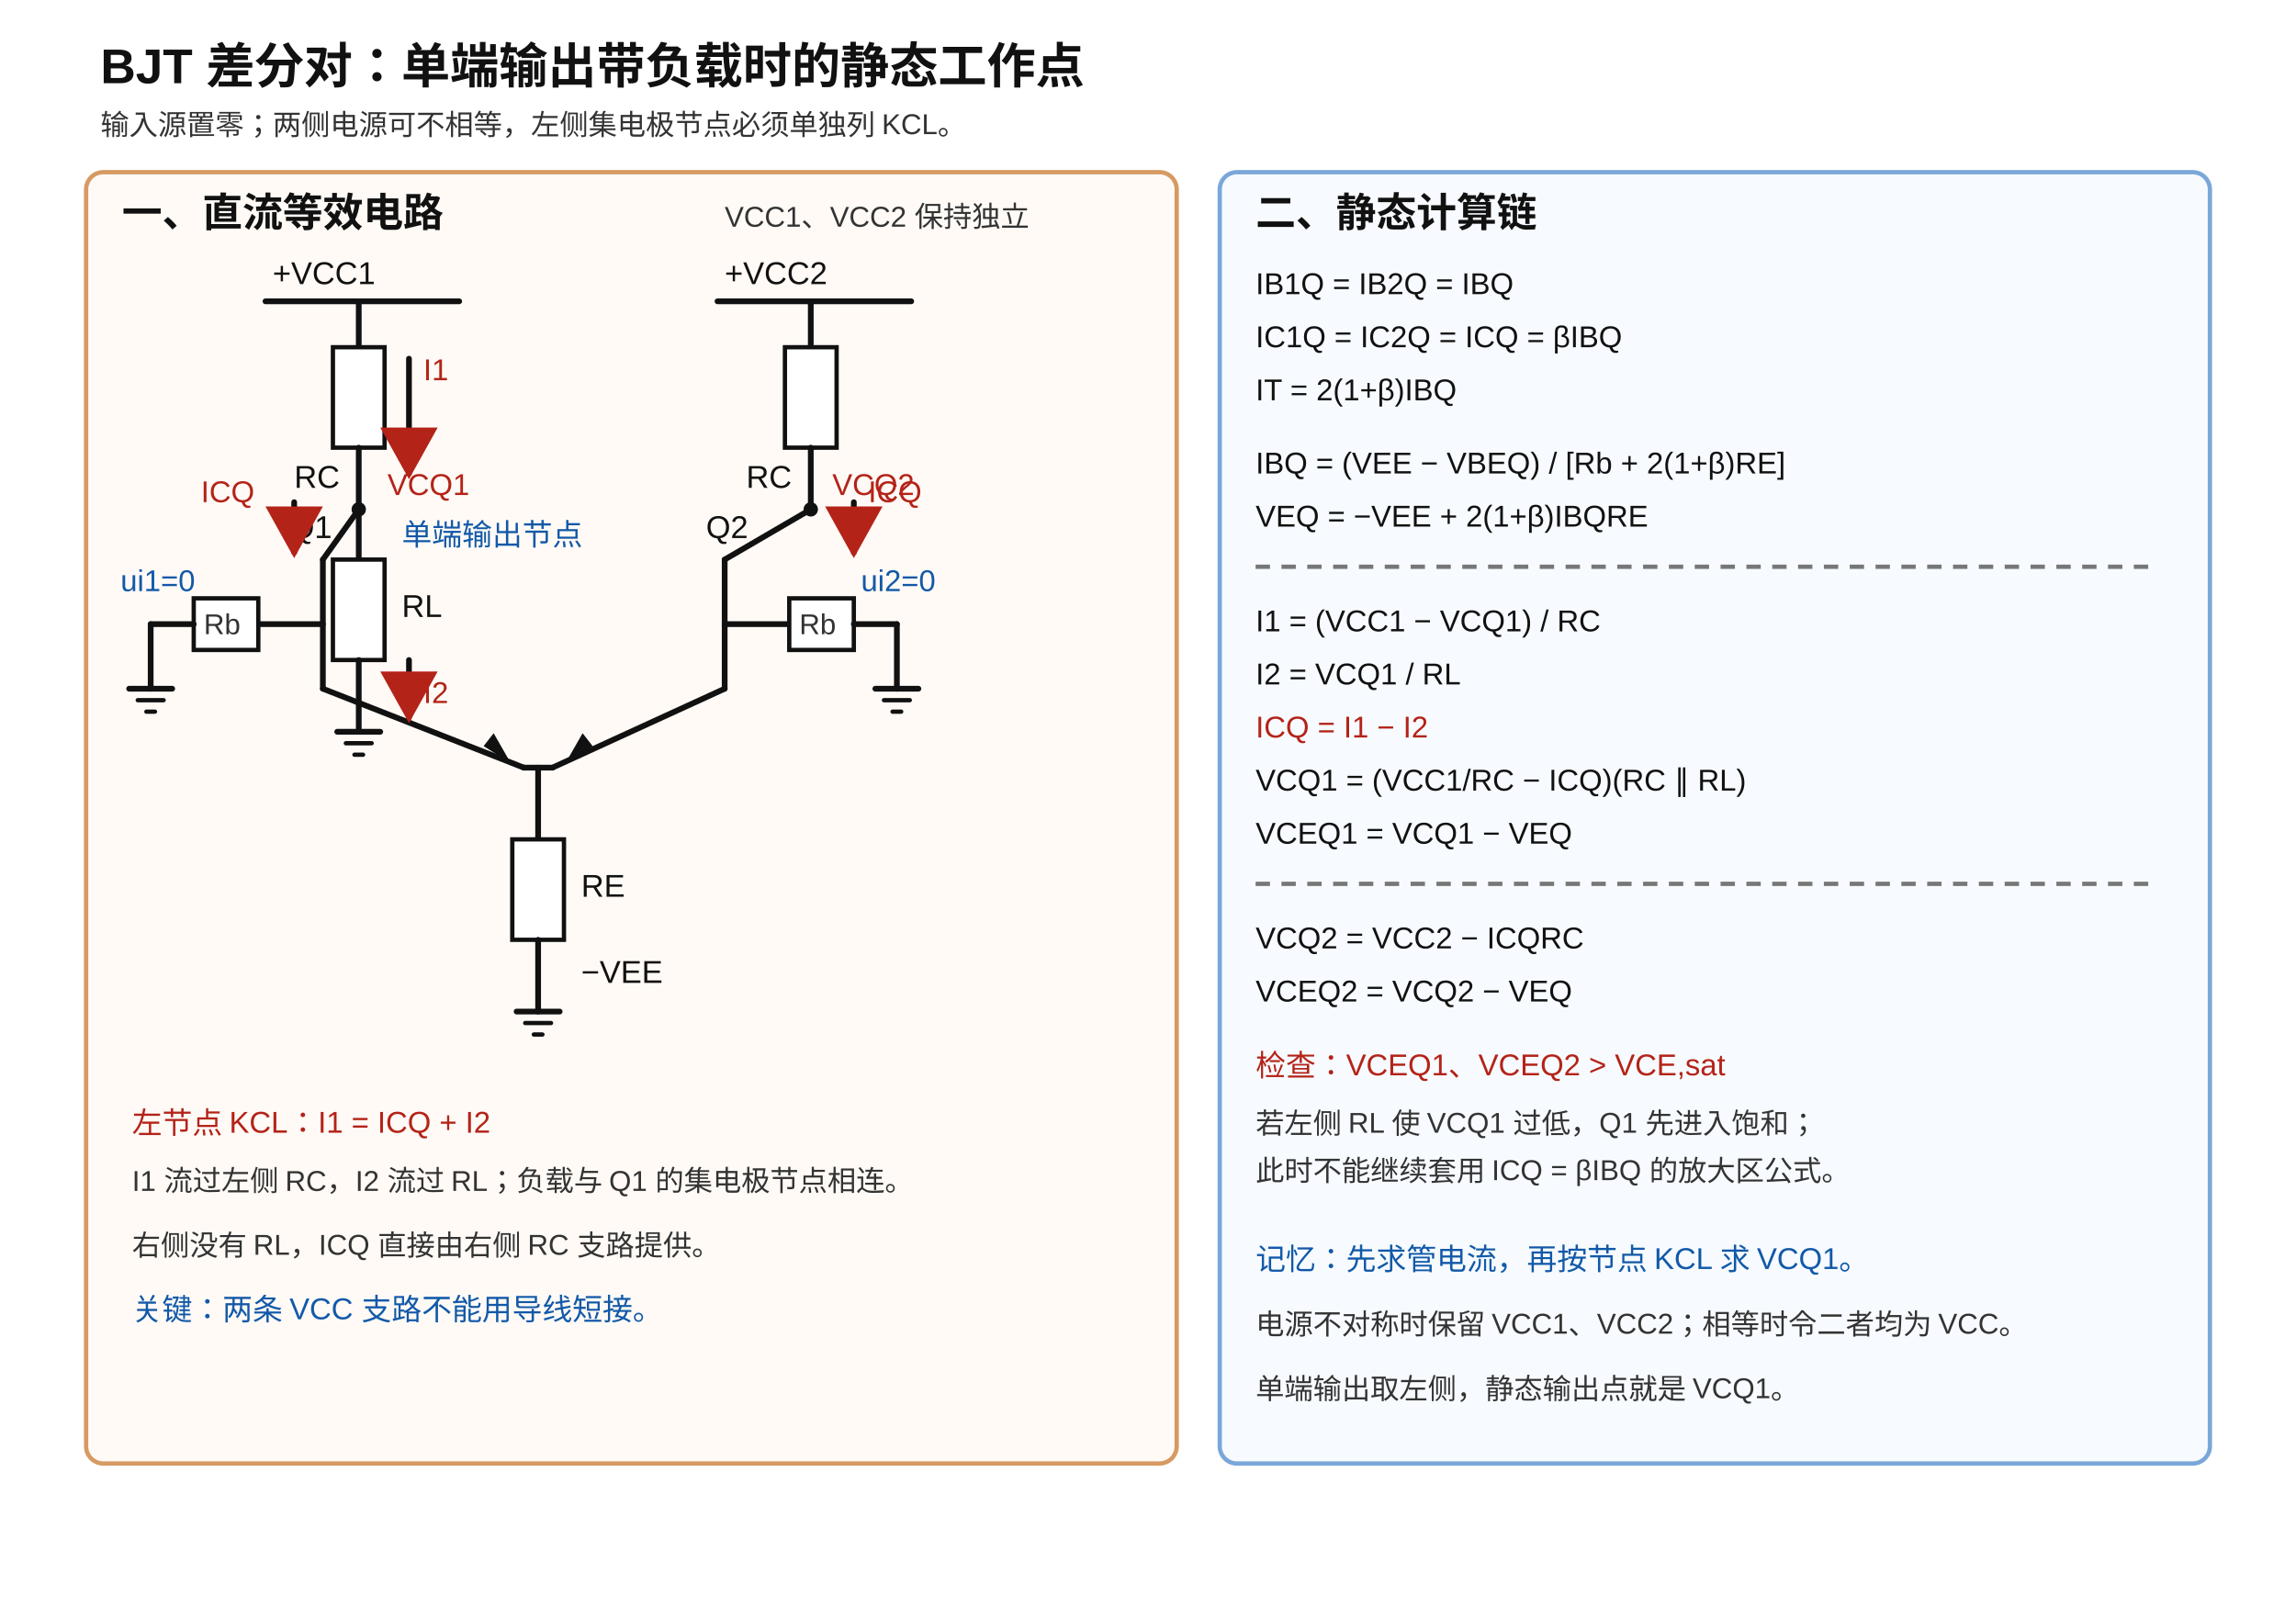
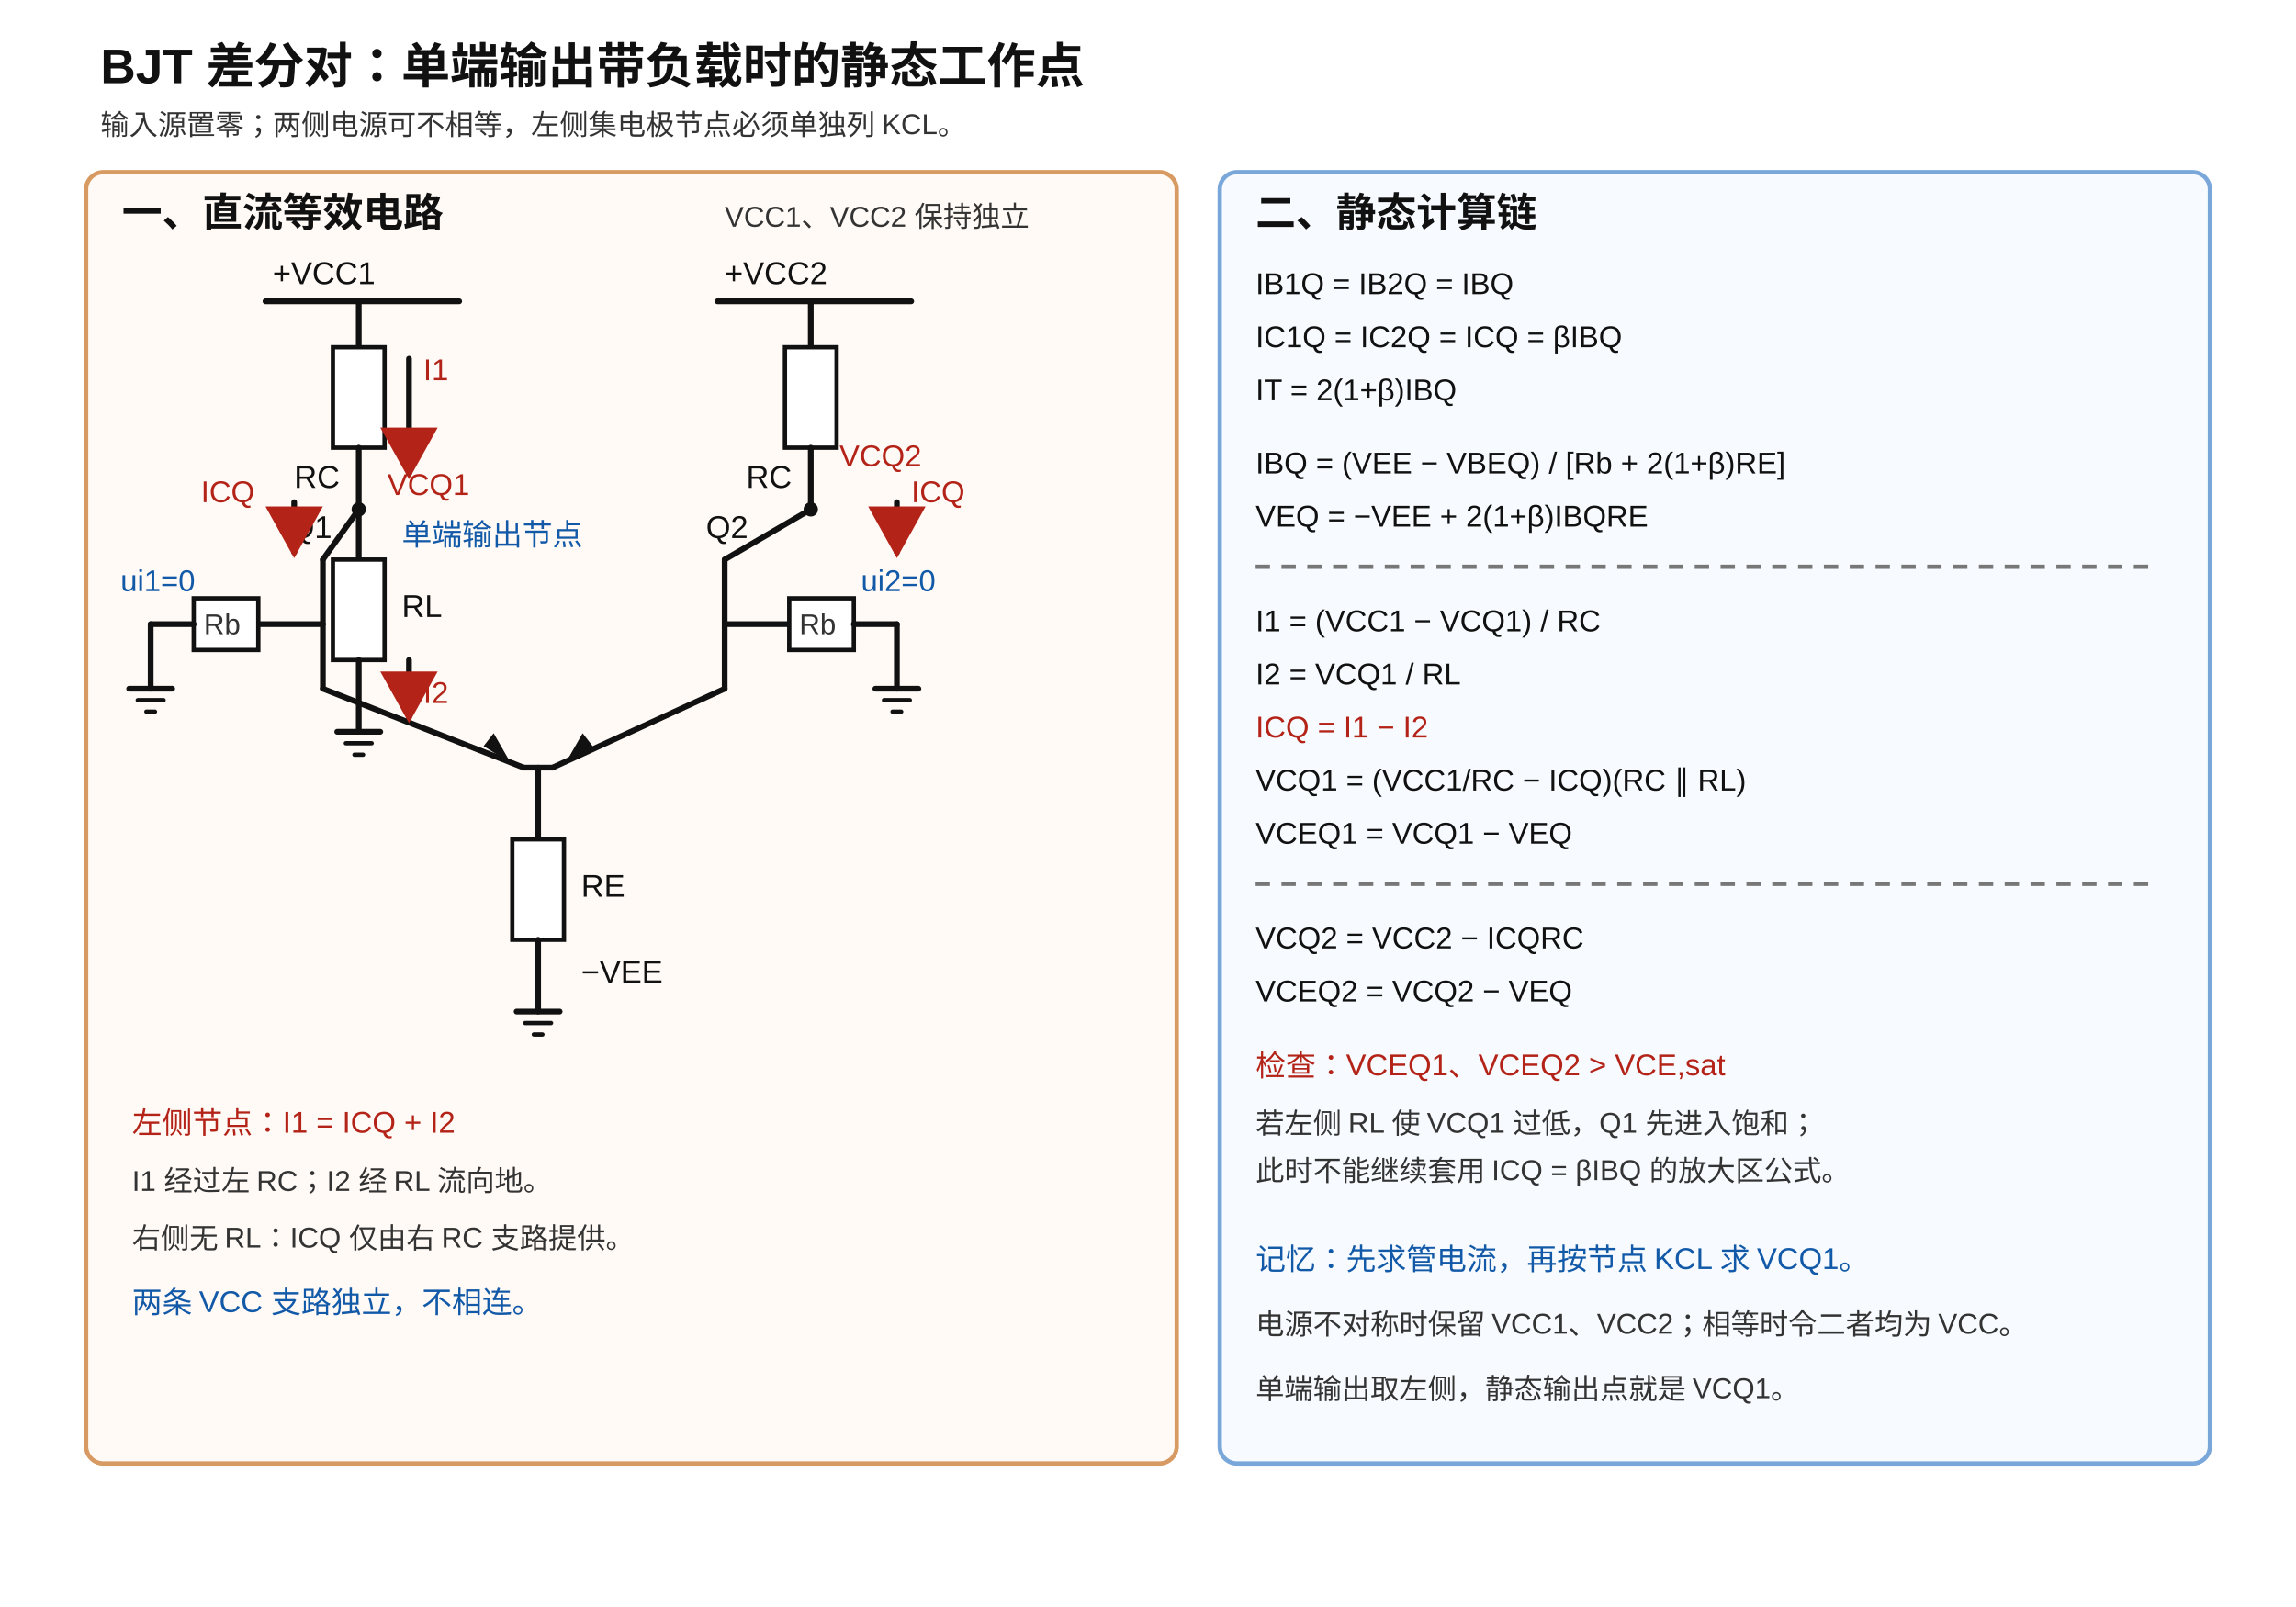
<svg xmlns="http://www.w3.org/2000/svg" width="1600" height="1120" viewBox="0 0 1600 1120">
  <defs>
    <marker id="redArrow" markerWidth="10" markerHeight="10" refX="8" refY="5" orient="auto">
      <path d="M0,0 L9,5 L0,10 Z" fill="#b42318" />
    </marker>
  </defs>
  <rect width="1600" height="1120" fill="#ffffff" />
  <style>
    .wire { stroke:#111111; stroke-width:4; fill:none; stroke-linecap:round; stroke-linejoin:round; }
    .thin { stroke:#111111; stroke-width:3; fill:none; stroke-linecap:round; stroke-linejoin:round; }
    .dash { stroke:#777777; stroke-width:3; fill:none; stroke-dasharray:10 8; }
    .title { font-family:Arial,"PingFang SC","Microsoft YaHei",sans-serif; font-size:34px; font-weight:700; fill:#111111; }
    .panel { font-family:Arial,"PingFang SC","Microsoft YaHei",sans-serif; font-size:28px; font-weight:700; fill:#111111; }
    .label { font-family:Arial,"PingFang SC","Microsoft YaHei",sans-serif; font-size:22px; fill:#111111; }
    .small { font-family:Arial,"PingFang SC","Microsoft YaHei",sans-serif; font-size:20px; fill:#333333; }
    .formula { font-family:Arial,"PingFang SC","Microsoft YaHei",sans-serif; font-size:21px; fill:#111111; }
    .red { font-family:Arial,"PingFang SC","Microsoft YaHei",sans-serif; font-size:21px; fill:#b42318; }
    .blue { font-family:Arial,"PingFang SC","Microsoft YaHei",sans-serif; font-size:21px; fill:#1259a8; }
    .box { fill:#ffffff; stroke:#111111; stroke-width:3; }
  </style>
  <text x="70" y="58" class="title">BJT 差分对：单端输出带负载时的静态工作点</text>
  <text x="70" y="94" class="small">输入源置零；两侧电源可不相等，左侧集电极节点必须单独列 KCL。</text>
  <rect x="60" y="120" width="760" height="900" rx="12" fill="#fffaf6" stroke="#d69a62" stroke-width="3" />
  <text x="85" y="158" class="panel">一、直流等效电路</text>
  <text x="505" y="158" class="small">VCC1、VCC2 保持独立</text>
  <line x1="185" y1="210" x2="320" y2="210" class="wire" />
  <text x="190" y="198" class="label">+VCC1</text>
  <line x1="250" y1="210" x2="250" y2="242" class="wire" />
  <rect x="232" y="242" width="36" height="70" class="box" />
  <line x1="250" y1="312" x2="250" y2="355" class="wire" />
  <text x="205" y="340" class="label">RC</text>
  <line x1="500" y1="210" x2="635" y2="210" class="wire" />
  <text x="505" y="198" class="label">+VCC2</text>
  <line x1="565" y1="210" x2="565" y2="242" class="wire" />
  <rect x="547" y="242" width="36" height="70" class="box" />
  <line x1="565" y1="312" x2="565" y2="355" class="wire" />
  <text x="520" y="340" class="label">RC</text>
  <line x1="225" y1="390" x2="225" y2="480" class="wire" />
  <line x1="225" y1="390" x2="250" y2="355" class="wire" />
  <line x1="225" y1="480" x2="365" y2="535" class="wire" />
  <polygon points="356,532 337,520 344,511" fill="#111111" />
  <circle cx="250" cy="355" r="5" fill="#111111" />
  <text x="202" y="375" class="label">Q1</text>
  <text x="270" y="345" class="red">VCQ1</text>
  <line x1="505" y1="390" x2="505" y2="480" class="wire" />
  <line x1="505" y1="390" x2="565" y2="355" class="wire" />
  <line x1="505" y1="480" x2="385" y2="535" class="wire" />
  <polygon points="394,532 413,520 406,511" fill="#111111" />
  <circle cx="565" cy="355" r="5" fill="#111111" />
  <text x="492" y="375" class="label">Q2</text>
-   <text x="580" y="345" class="red">VCQ2</text>
+   <text x="585" y="325" class="red">VCQ2</text>
  <line x1="225" y1="435" x2="180" y2="435" class="wire" />
  <rect x="135" y="417" width="45" height="36" class="box" />
  <text x="142" y="442" class="small">Rb</text>
  <line x1="135" y1="435" x2="105" y2="435" class="wire" />
  <line x1="105" y1="435" x2="105" y2="480" class="wire" />
  <line x1="90" y1="480" x2="120" y2="480" class="wire" />
  <line x1="96" y1="488" x2="114" y2="488" class="thin" />
  <line x1="102" y1="496" x2="108" y2="496" class="thin" />
  <text x="84" y="412" class="blue">ui1=0</text>
  <line x1="505" y1="435" x2="550" y2="435" class="wire" />
  <rect x="550" y="417" width="45" height="36" class="box" />
  <text x="557" y="442" class="small">Rb</text>
  <line x1="595" y1="435" x2="625" y2="435" class="wire" />
  <line x1="625" y1="435" x2="625" y2="480" class="wire" />
  <line x1="610" y1="480" x2="640" y2="480" class="wire" />
  <line x1="616" y1="488" x2="634" y2="488" class="thin" />
  <line x1="622" y1="496" x2="628" y2="496" class="thin" />
  <text x="600" y="412" class="blue">ui2=0</text>
  <line x1="250" y1="355" x2="250" y2="390" class="wire" />
  <rect x="232" y="390" width="36" height="70" class="box" />
  <text x="280" y="430" class="label">RL</text>
  <line x1="250" y1="460" x2="250" y2="510" class="wire" />
  <line x1="235" y1="510" x2="265" y2="510" class="wire" />
  <line x1="241" y1="518" x2="259" y2="518" class="thin" />
  <line x1="247" y1="526" x2="253" y2="526" class="thin" />
  <text x="280" y="380" class="blue">单端输出节点</text>
  <line x1="365" y1="535" x2="385" y2="535" class="wire" />
  <line x1="375" y1="535" x2="375" y2="585" class="wire" />
  <rect x="357" y="585" width="36" height="70" class="box" />
  <text x="405" y="625" class="label">RE</text>
  <line x1="375" y1="655" x2="375" y2="705" class="wire" />
  <line x1="360" y1="705" x2="390" y2="705" class="wire" />
  <line x1="366" y1="713" x2="384" y2="713" class="thin" />
  <line x1="372" y1="721" x2="378" y2="721" class="thin" />
  <text x="405" y="685" class="label">−VEE</text>
  <line x1="285" y1="250" x2="285" y2="330" class="wire" marker-end="url(#redArrow)" />
  <text x="295" y="265" class="red">I1</text>
  <line x1="285" y1="460" x2="285" y2="500" class="wire" marker-end="url(#redArrow)" />
  <text x="295" y="490" class="red">I2</text>
  <line x1="205" y1="350" x2="205" y2="385" class="wire" marker-end="url(#redArrow)" />
  <text x="140" y="350" class="red">ICQ</text>
-   <line x1="595" y1="350" x2="595" y2="385" class="wire" marker-end="url(#redArrow)" />
-   <text x="605" y="350" class="red">ICQ</text>
-   <text x="92" y="790" class="red">左节点 KCL：I1 = ICQ + I2</text>
-   <text x="92" y="830" class="small">I1 流过左侧 RC，I2 流过 RL；负载与 Q1 的集电极节点相连。</text>
-   <text x="92" y="875" class="small">右侧没有 RL，ICQ 直接由右侧 RC 支路提供。</text>
-   <text x="92" y="920" class="blue">关键：两条 VCC 支路不能用导线短接。</text>
+   <line x1="625" y1="350" x2="625" y2="385" class="wire" marker-end="url(#redArrow)" />
+   <text x="635" y="350" class="red">ICQ</text>
+   <text x="92" y="790" class="red">左侧节点：I1 = ICQ + I2</text>
+   <text x="92" y="830" class="small">I1 经过左 RC；I2 经 RL 流向地。</text>
+   <text x="92" y="870" class="small">右侧无 RL：ICQ 仅由右 RC 支路提供。</text>
+   <text x="92" y="915" class="blue">两条 VCC 支路独立，不相连。</text>
  <rect x="850" y="120" width="690" height="900" rx="12" fill="#f7fbff" stroke="#7aa7d9" stroke-width="3" />
  <text x="875" y="158" class="panel">二、静态计算链</text>
  <text x="875" y="205" class="formula">IB1Q = IB2Q = IBQ</text>
  <text x="875" y="242" class="formula">IC1Q = IC2Q = ICQ = βIBQ</text>
  <text x="875" y="279" class="formula">IT = 2(1+β)IBQ</text>
  <text x="875" y="330" class="formula">IBQ = (VEE − VBEQ) / [Rb + 2(1+β)RE]</text>
  <text x="875" y="367" class="formula">VEQ = −VEE + 2(1+β)IBQRE</text>
  <line x1="875" y1="395" x2="1500" y2="395" class="dash" />
  <text x="875" y="440" class="formula">I1 = (VCC1 − VCQ1) / RC</text>
  <text x="875" y="477" class="formula">I2 = VCQ1 / RL</text>
  <text x="875" y="514" class="red">ICQ = I1 − I2</text>
  <text x="875" y="551" class="formula">VCQ1 = (VCC1/RC − ICQ)(RC ∥ RL)</text>
  <text x="875" y="588" class="formula">VCEQ1 = VCQ1 − VEQ</text>
  <line x1="875" y1="616" x2="1500" y2="616" class="dash" />
  <text x="875" y="661" class="formula">VCQ2 = VCC2 − ICQRC</text>
  <text x="875" y="698" class="formula">VCEQ2 = VCQ2 − VEQ</text>
  <text x="875" y="750" class="red">检查：VCEQ1、VCEQ2 &gt; VCE,sat</text>
  <text x="875" y="790" class="small">若左侧 RL 使 VCQ1 过低，Q1 先进入饱和；</text>
  <text x="875" y="823" class="small">此时不能继续套用 ICQ = βIBQ 的放大区公式。</text>
  <text x="875" y="885" class="blue">记忆：先求管电流，再按节点 KCL 求 VCQ1。</text>
  <text x="875" y="930" class="small">电源不对称时保留 VCC1、VCC2；相等时令二者均为 VCC。</text>
  <text x="875" y="975" class="small">单端输出取左侧，静态输出点就是 VCQ1。</text>
</svg>
